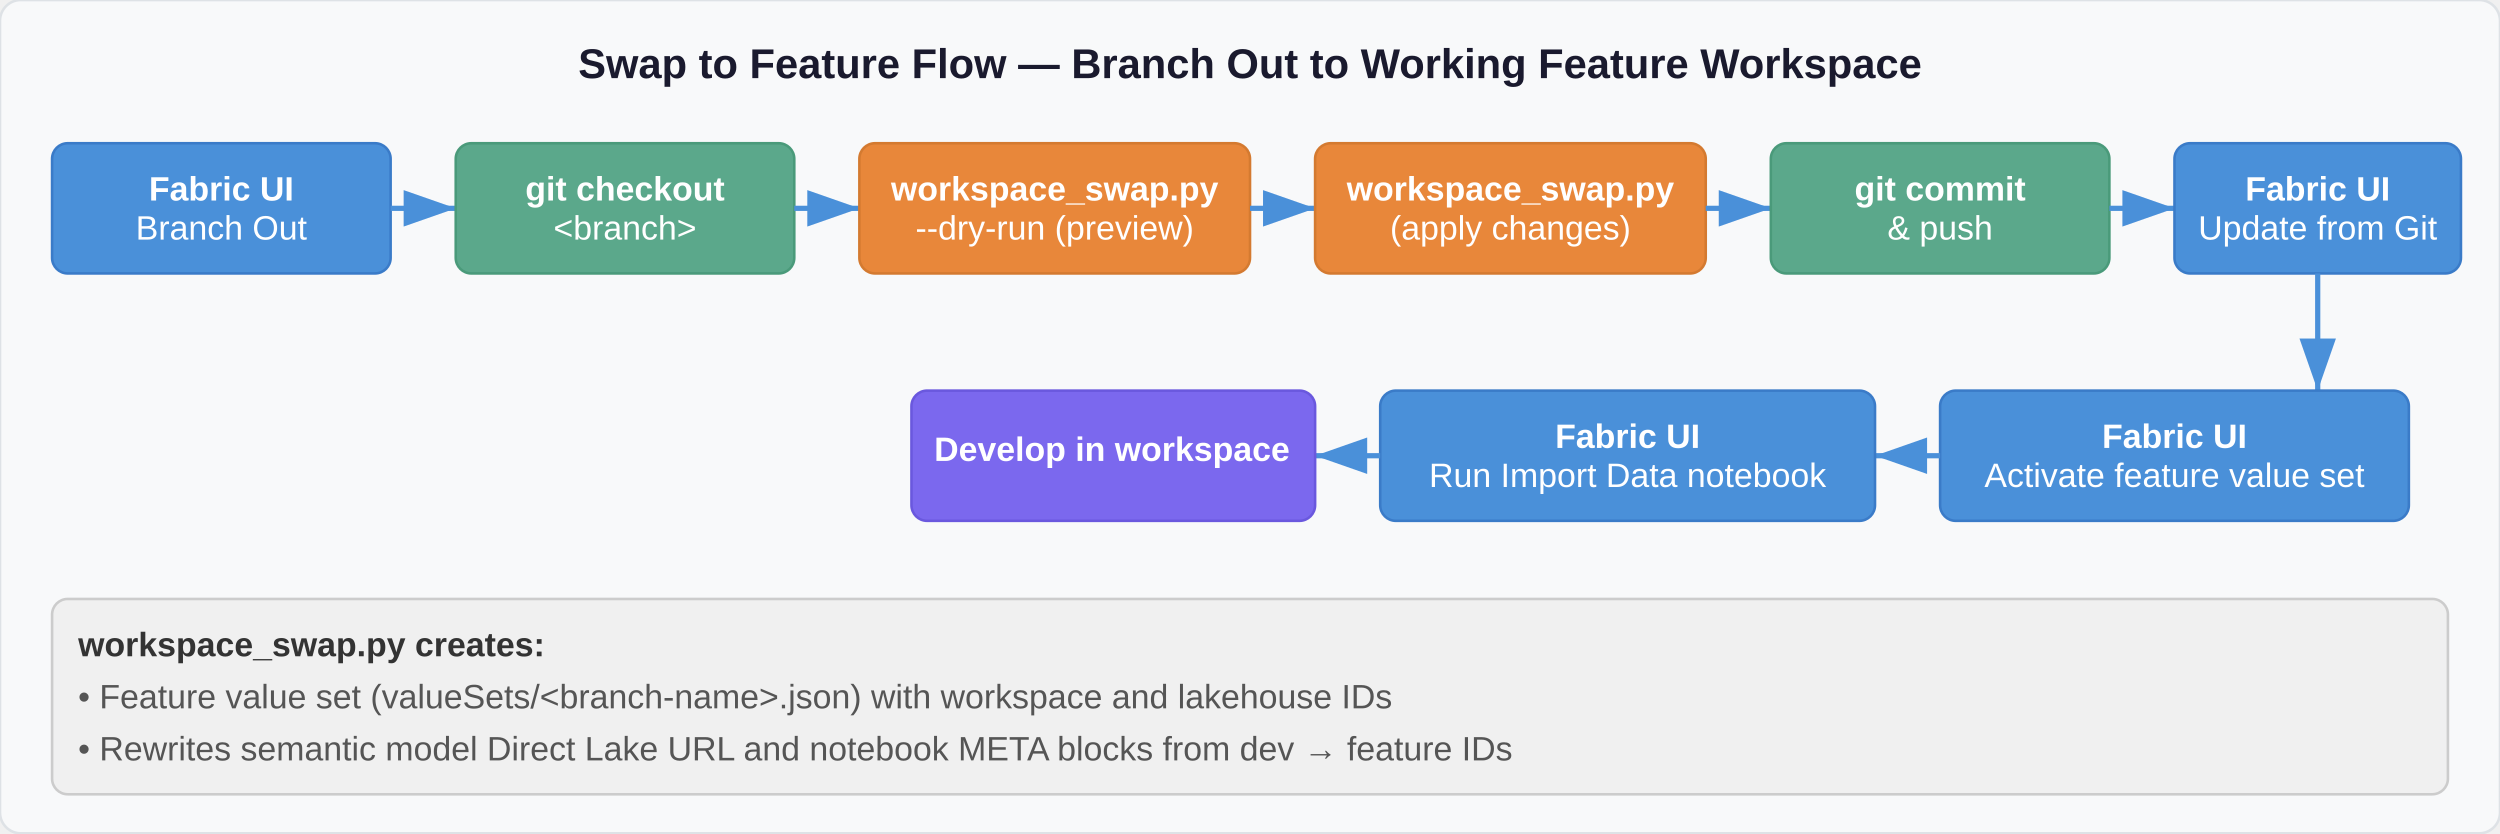
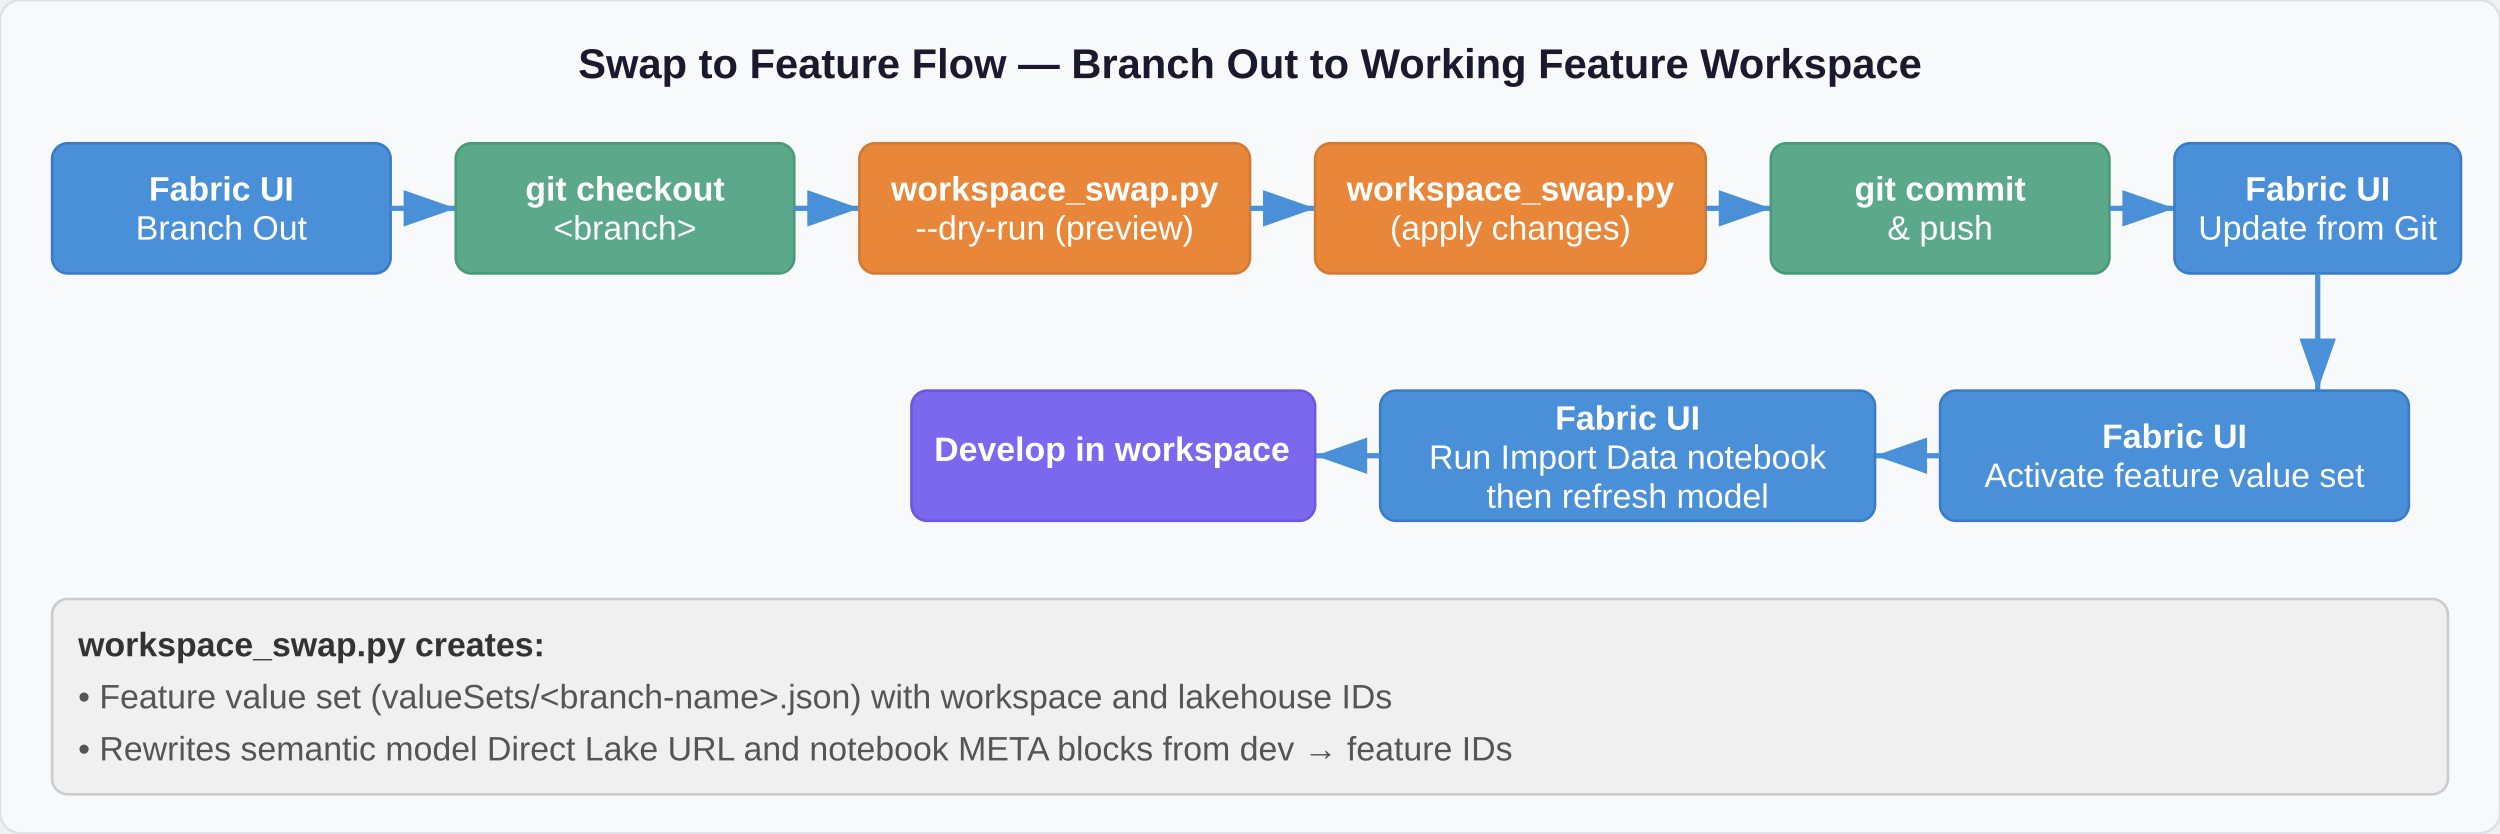
<svg xmlns="http://www.w3.org/2000/svg" viewBox="0 0 960 320" font-family="Segoe UI, Arial, sans-serif" font-size="13">
  <defs>
    <marker id="arrow1" markerWidth="10" markerHeight="7" refX="10" refY="3.5" orient="auto">
      <polygon points="0 0, 10 3.5, 0 7" fill="#4A90D9" />
    </marker>
  </defs>
  <rect width="960" height="320" rx="8" fill="#f8f9fa" stroke="#dee2e6" />
  <text x="480" y="30" text-anchor="middle" font-size="16" font-weight="bold" fill="#1a1a2e">Swap to Feature Flow — Branch Out to Working Feature Workspace</text>
  <rect x="20" y="55" width="130" height="50" rx="6" fill="#4A90D9" stroke="#3a7bc8" />
  <text x="85" y="77" text-anchor="middle" fill="white" font-weight="bold">Fabric UI</text>
  <text x="85" y="92" text-anchor="middle" fill="white">Branch Out</text>
  <line x1="150" y1="80" x2="175" y2="80" stroke="#4A90D9" stroke-width="2" marker-end="url(#arrow1)" />
  <rect x="175" y="55" width="130" height="50" rx="6" fill="#5BA88B" stroke="#4a9a7a" />
  <text x="240" y="77" text-anchor="middle" fill="white" font-weight="bold">git checkout</text>
  <text x="240" y="92" text-anchor="middle" fill="white">&lt;branch&gt;</text>
  <line x1="305" y1="80" x2="330" y2="80" stroke="#4A90D9" stroke-width="2" marker-end="url(#arrow1)" />
  <rect x="330" y="55" width="150" height="50" rx="6" fill="#E8873A" stroke="#d47a30" />
  <text x="405" y="77" text-anchor="middle" fill="white" font-weight="bold">workspace_swap.py</text>
  <text x="405" y="92" text-anchor="middle" fill="white">--dry-run (preview)</text>
  <line x1="480" y1="80" x2="505" y2="80" stroke="#4A90D9" stroke-width="2" marker-end="url(#arrow1)" />
  <rect x="505" y="55" width="150" height="50" rx="6" fill="#E8873A" stroke="#d47a30" />
  <text x="580" y="77" text-anchor="middle" fill="white" font-weight="bold">workspace_swap.py</text>
  <text x="580" y="92" text-anchor="middle" fill="white">(apply changes)</text>
  <line x1="655" y1="80" x2="680" y2="80" stroke="#4A90D9" stroke-width="2" marker-end="url(#arrow1)" />
  <rect x="680" y="55" width="130" height="50" rx="6" fill="#5BA88B" stroke="#4a9a7a" />
  <text x="745" y="77" text-anchor="middle" fill="white" font-weight="bold">git commit</text>
  <text x="745" y="92" text-anchor="middle" fill="white">&amp; push</text>
  <line x1="810" y1="80" x2="835" y2="80" stroke="#4A90D9" stroke-width="2" marker-end="url(#arrow1)" />
  <rect x="835" y="55" width="110" height="50" rx="6" fill="#4A90D9" stroke="#3a7bc8" />
  <text x="890" y="77" text-anchor="middle" fill="white" font-weight="bold">Fabric UI</text>
  <text x="890" y="92" text-anchor="middle" fill="white">Update from Git</text>
  <line x1="890" y1="105" x2="890" y2="150" stroke="#4A90D9" stroke-width="2" marker-end="url(#arrow1)" />
  <rect x="745" y="150" width="180" height="50" rx="6" fill="#4A90D9" stroke="#3a7bc8" />
  <text x="835" y="172" text-anchor="middle" fill="white" font-weight="bold">Fabric UI</text>
  <text x="835" y="187" text-anchor="middle" fill="white">Activate feature value set</text>
  <line x1="745" y1="175" x2="720" y2="175" stroke="#4A90D9" stroke-width="2" marker-end="url(#arrow1)" />
  <rect x="530" y="150" width="190" height="50" rx="6" fill="#4A90D9" stroke="#3a7bc8" />
-   <text x="625" y="172" text-anchor="middle" fill="white" font-weight="bold">Fabric UI</text>
-   <text x="625" y="187" text-anchor="middle" fill="white">Run Import Data notebook</text>
+   <text x="625" y="165" text-anchor="middle" fill="white" font-weight="bold">Fabric UI</text>
+   <text x="625" y="180" text-anchor="middle" fill="white">Run Import Data notebook</text>
+   <text x="625" y="195" text-anchor="middle" fill="white">then refresh model</text>
  <line x1="530" y1="175" x2="505" y2="175" stroke="#4A90D9" stroke-width="2" marker-end="url(#arrow1)" />
  <rect x="350" y="150" width="155" height="50" rx="6" fill="#7B68EE" stroke="#6a58de" />
  <text x="427" y="177" text-anchor="middle" fill="white" font-weight="bold">Develop in workspace</text>
  <rect x="20" y="230" width="920" height="75" rx="6" fill="#f0f0f0" stroke="#ccc" />
  <text x="30" y="252" font-weight="bold" fill="#333">workspace_swap.py creates:</text>
  <text x="30" y="272" fill="#555">• Feature value set (valueSets/&lt;branch-name&gt;.json) with workspace and lakehouse IDs</text>
  <text x="30" y="292" fill="#555">• Rewrites semantic model Direct Lake URL and notebook META blocks from dev → feature IDs</text>
</svg>
